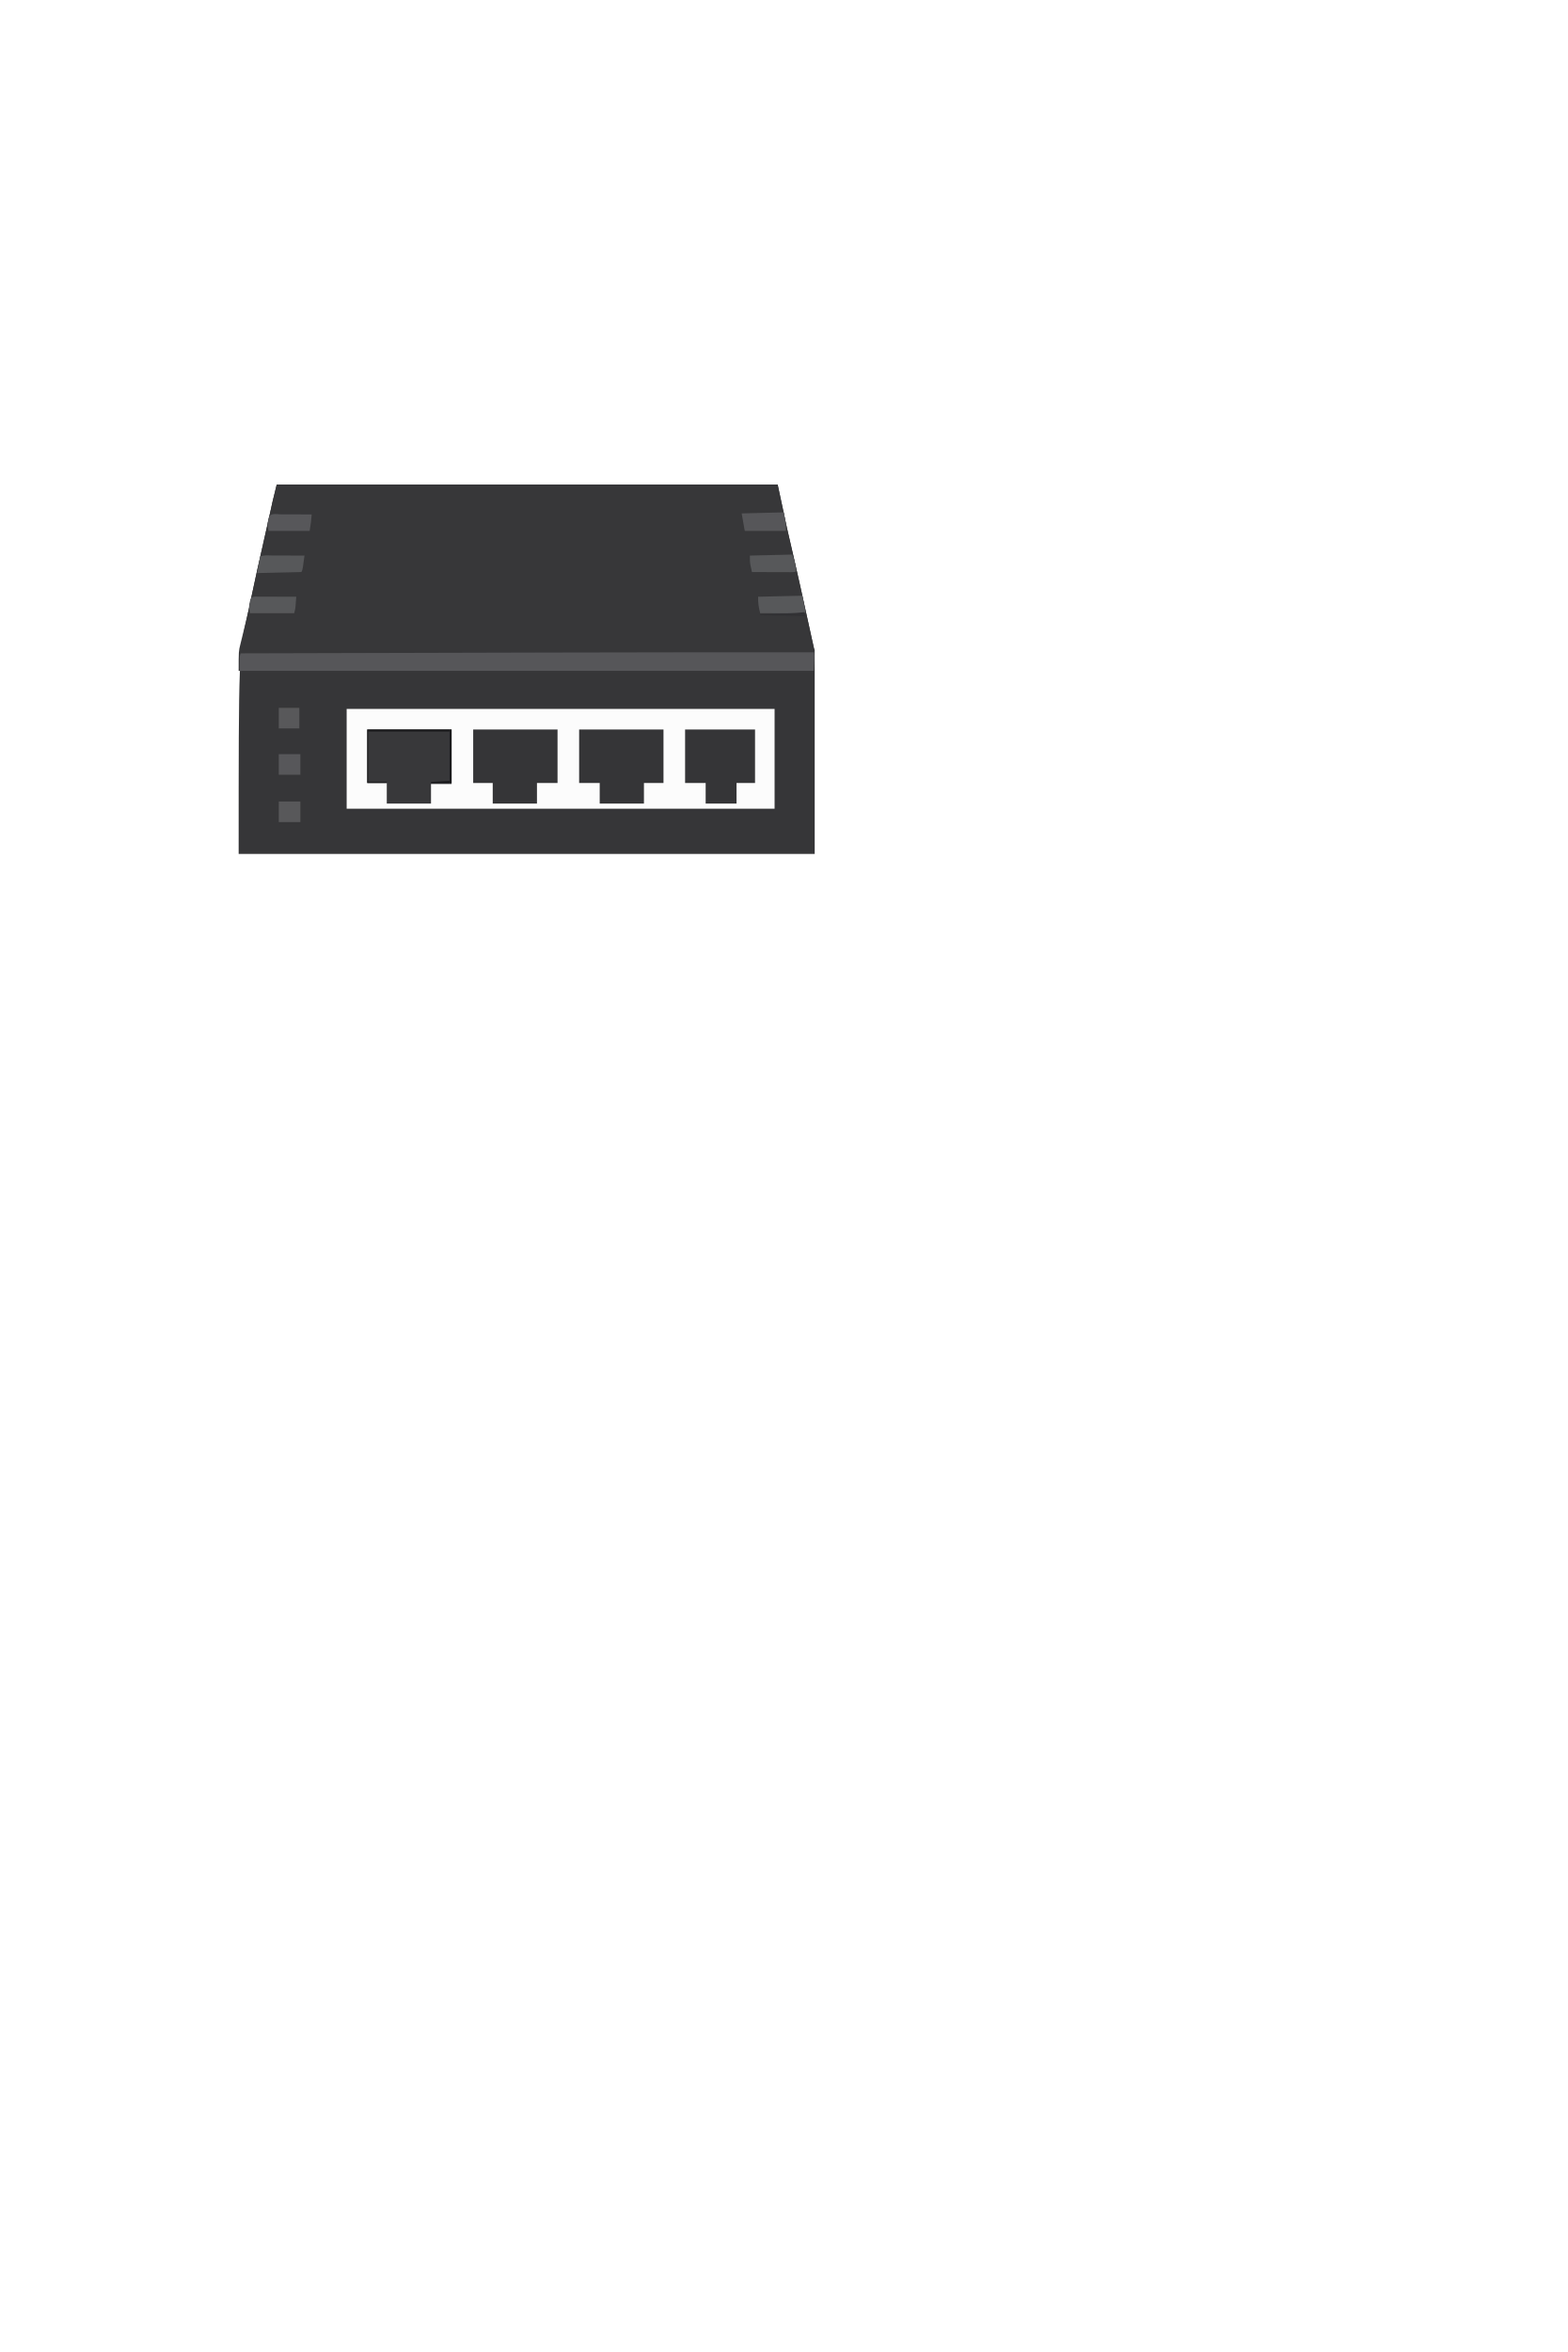
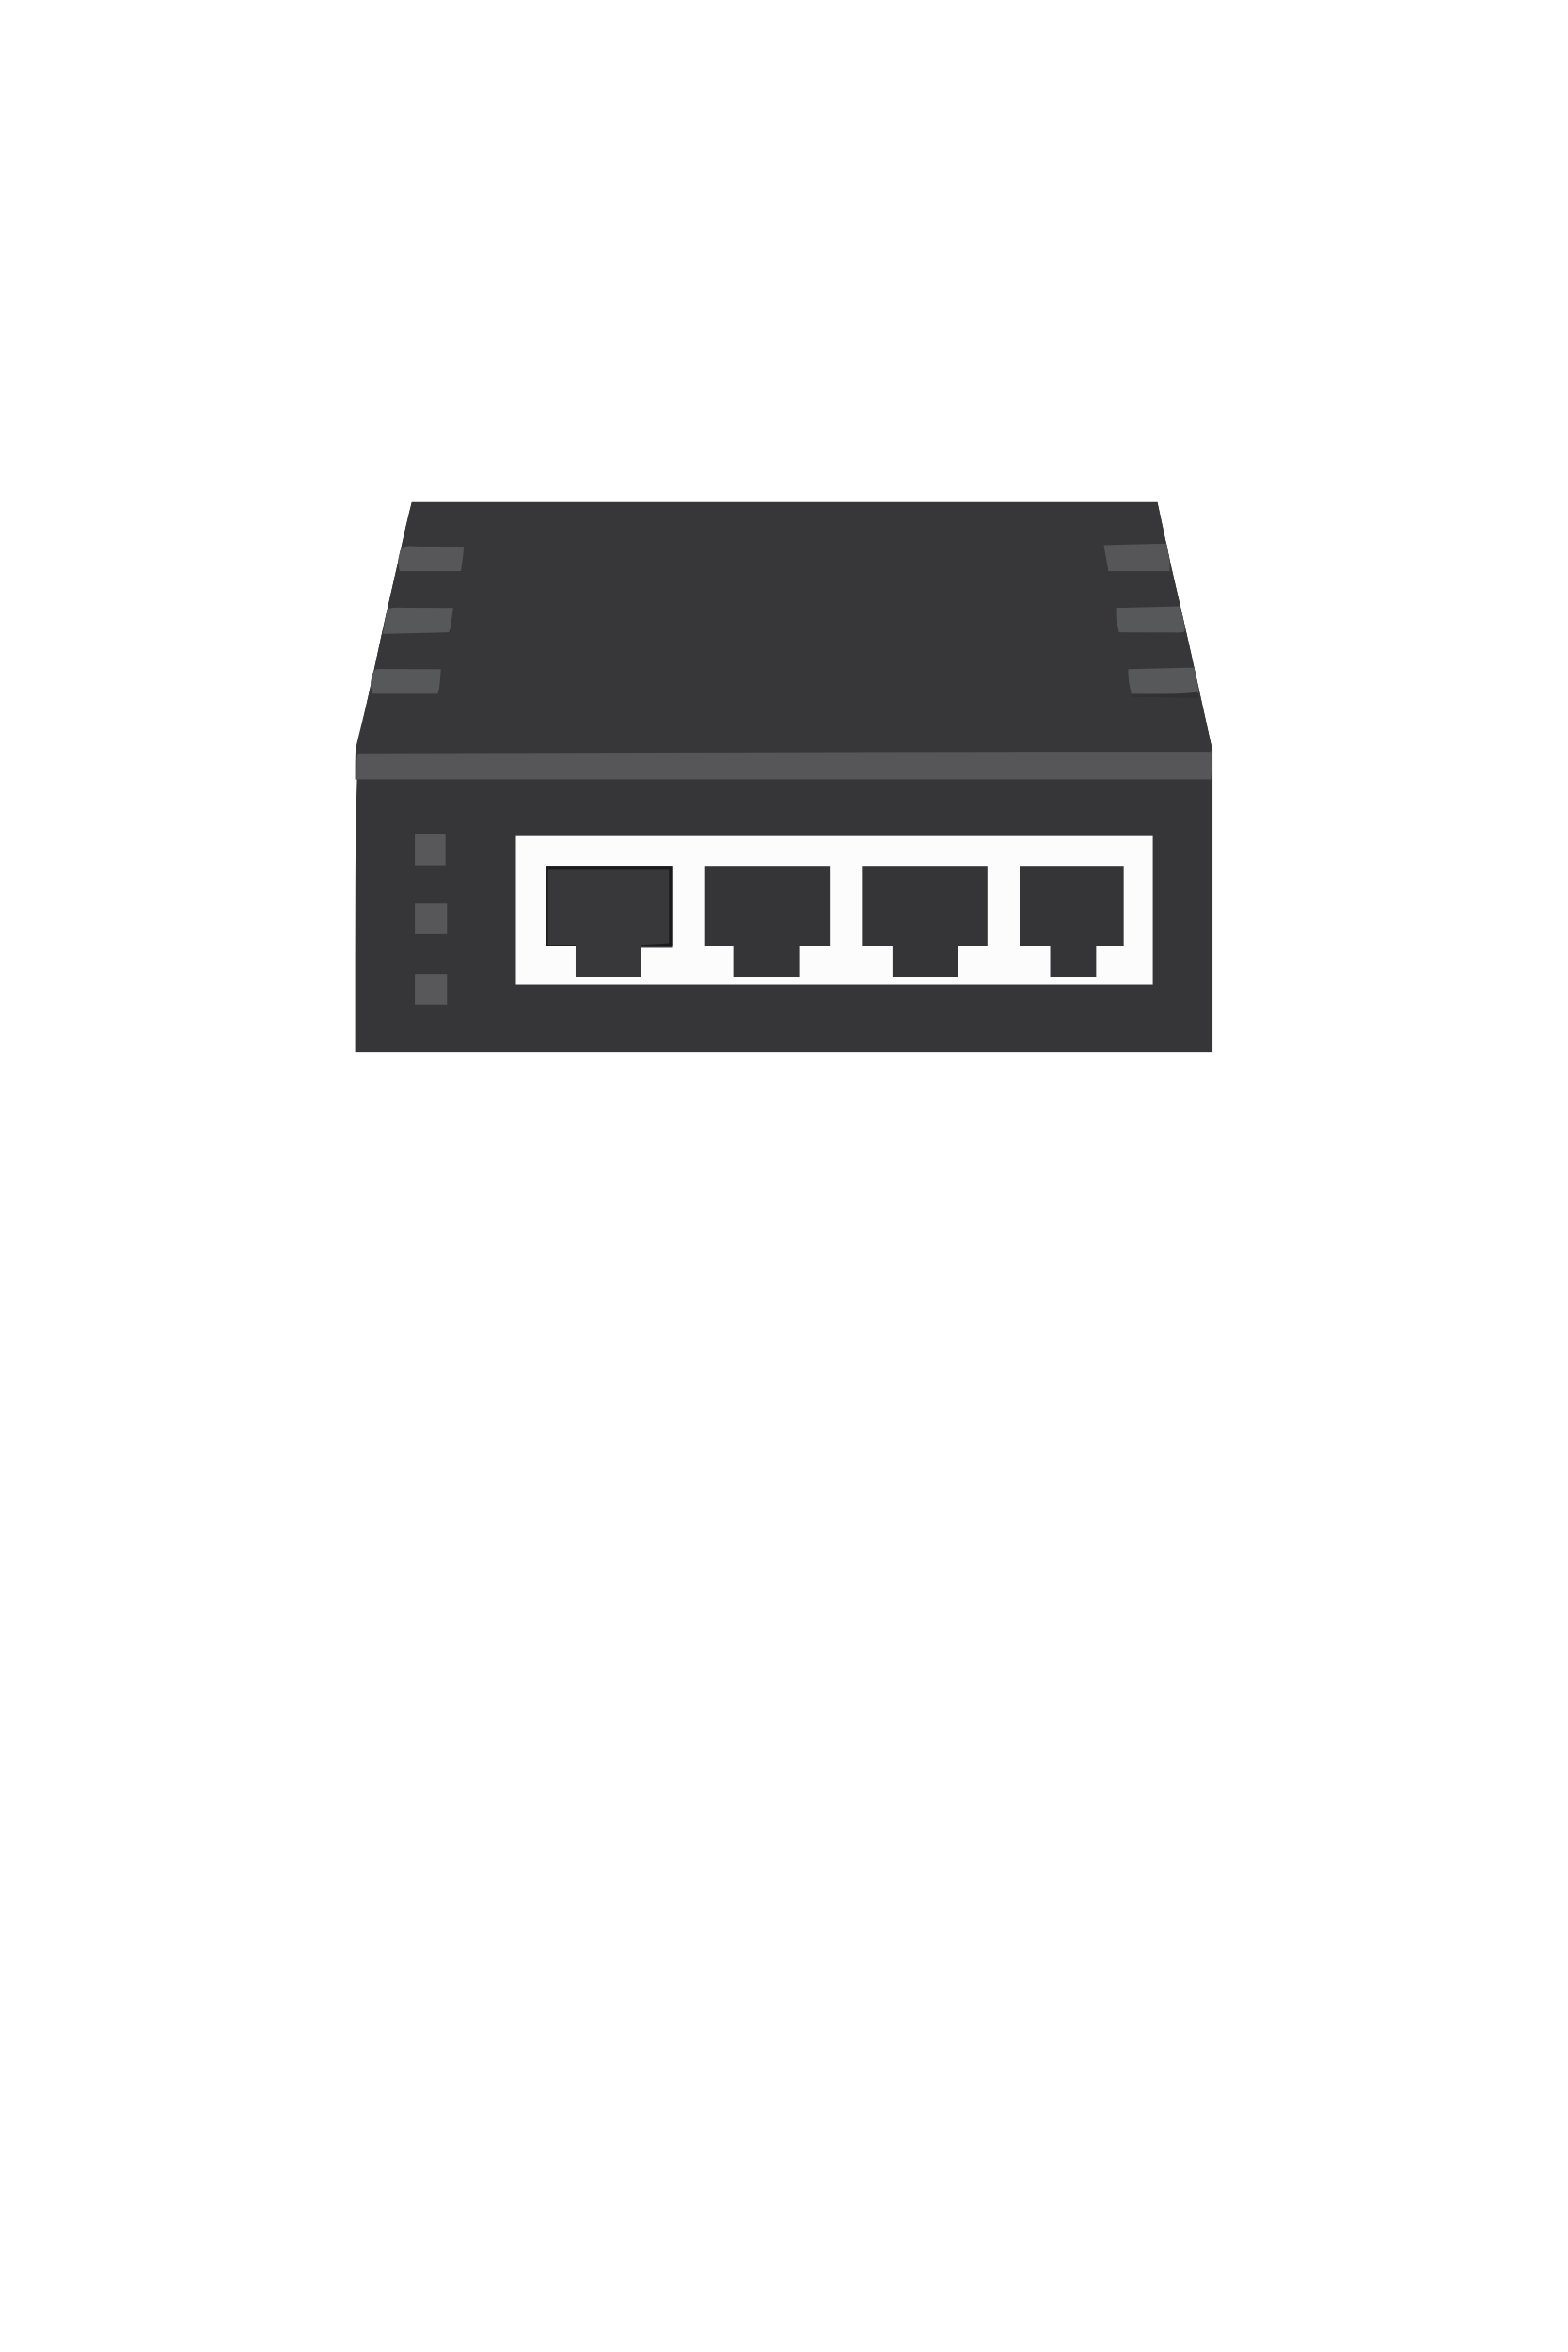
- <svg xmlns="http://www.w3.org/2000/svg" version="1.1" width="2048" height="3072" viewBox="0 0 1524 2000">
+ <svg xmlns="http://www.w3.org/2000/svg" version="1.1" width="100%" height="100%" viewBox="0 0 1024 1536">
  <path d="M0 0 C160.71 0 321.42 0 487 0 C489.97 13.86 492.94 27.72 496 42 C499.394 56.785 499.394 56.785 502.816 71.562 C504.928 80.656 506.98 89.761 509 98.875 C509.159 99.594 509.319 100.312 509.483 101.053 C511.492 110.119 513.481 119.19 515.465 128.262 C515.671 129.206 515.878 130.15 516.091 131.122 C517.103 135.744 518.113 140.367 519.119 144.99 C519.484 146.661 519.85 148.333 520.215 150.004 C520.381 150.771 520.547 151.538 520.719 152.328 C521.365 155.277 522.044 158.133 523 161 C523 226.34 523 291.68 523 359 C338.2 359 153.4 359 -37 359 C-37 164 -37 164 -28 125 C-25.94 115.561 -25.94 115.561 -23.933 106.111 C-20.764 91.001 -17.433 75.933 -13.96 60.889 C-11.132 48.634 -8.4 36.358 -5.701 24.073 C-5.388 22.654 -5.075 21.235 -4.762 19.816 C-4.493 18.594 -4.225 17.371 -3.948 16.112 C-2.706 10.724 -1.341 5.364 0 0 Z " fill="#363638" transform="translate(269,328)" />
  <path d="M0 0 C160.71 0 321.42 0 487 0 C489.97 13.86 492.94 27.72 496 42 C499.394 56.785 499.394 56.785 502.816 71.562 C505.956 85.081 508.953 98.631 511.938 112.184 C512.899 116.547 513.866 120.909 514.833 125.27 C515.667 129.033 516.498 132.797 517.329 136.56 C517.731 138.377 518.133 140.194 518.536 142.011 C519.098 144.545 519.657 147.079 520.215 149.613 C520.381 150.36 520.547 151.106 520.719 151.875 C520.951 152.933 520.951 152.933 521.187 154.013 C521.321 154.617 521.454 155.221 521.592 155.844 C523.371 165.245 522.657 170.484 522 181 C337.53 181 153.06 181 -37 181 C-37 161.887 -37 161.887 -35.348 155.285 C-35.172 154.558 -34.997 153.831 -34.817 153.082 C-34.442 151.537 -34.06 149.994 -33.669 148.453 C-32.596 144.225 -31.59 139.98 -30.57 135.738 C-30.357 134.858 -30.143 133.979 -29.923 133.072 C-27.57 123.339 -25.502 113.548 -23.438 103.75 C-20.405 89.432 -17.252 75.149 -13.96 60.889 C-11.132 48.634 -8.4 36.358 -5.701 24.073 C-5.388 22.654 -5.075 21.235 -4.762 19.816 C-4.493 18.594 -4.225 17.371 -3.948 16.112 C-2.706 10.724 -1.341 5.364 0 0 Z " fill="#373739" transform="translate(269,328)" />
  <path d="M0 0 C137.28 0 274.56 0 416 0 C416 32.01 416 64.02 416 97 C278.72 97 141.44 97 0 97 C0 64.99 0 32.98 0 0 Z " fill="#FCFCFC" transform="translate(337,546)" />
  <path d="M0 0 C1 4 1 4 0 20 C-184.14 20 -368.28 20 -558 20 C-558 5 -558 5 -557 3 C-507.993 2.87 -458.985 2.743 -409.978 2.618 C-404.09 2.603 -398.203 2.588 -392.315 2.573 C-391.144 2.57 -389.972 2.567 -388.765 2.564 C-372.481 2.522 -356.197 2.48 -339.912 2.436 C-311.754 2.361 -283.596 2.289 -255.438 2.219 C-254.333 2.216 -253.229 2.213 -252.091 2.21 C-168.06 2.002 -84.031 1.934 0 2 C0 1.34 0 0.68 0 0 Z " fill="#565659" transform="translate(791,489)" />
  <path d="M0 0 C27.06 0 54.12 0 82 0 C82 17.49 82 34.98 82 53 C75.4 53 68.8 53 62 53 C62 59.27 62 65.54 62 72 C47.81 72 33.62 72 19 72 C19 65.4 19 58.8 19 52 C12.73 52 6.46 52 0 52 C0 34.84 0 17.68 0 0 Z " fill="#38383A" transform="translate(357,566)" />
  <path d="M0 0 C27.06 0 54.12 0 82 0 C82 17.16 82 34.32 82 52 C75.73 52 69.46 52 63 52 C63 58.6 63 65.2 63 72 C48.81 72 34.62 72 20 72 C20 65.4 20 58.8 20 52 C13.4 52 6.8 52 0 52 C0 34.84 0 17.68 0 0 Z " fill="#353537" transform="translate(563,566)" />
  <path d="M0 0 C27.06 0 54.12 0 82 0 C82 17.16 82 34.32 82 52 C75.4 52 68.8 52 62 52 C62 58.6 62 65.2 62 72 C47.81 72 33.62 72 19 72 C19 65.4 19 58.8 19 52 C12.73 52 6.46 52 0 52 C0 34.84 0 17.68 0 0 Z " fill="#353537" transform="translate(460,566)" />
  <path d="M0 0 C22.44 0 44.88 0 68 0 C68 17.16 68 34.32 68 52 C62.06 52 56.12 52 50 52 C50 58.6 50 65.2 50 72 C40.1 72 30.2 72 20 72 C20 65.4 20 58.8 20 52 C13.4 52 6.8 52 0 52 C0 34.84 0 17.68 0 0 Z " fill="#353537" transform="translate(666,566)" />
  <path d="M0 0 C0.528 2.645 1.047 5.29 1.562 7.938 C1.714 8.692 1.865 9.447 2.021 10.225 C2.391 12.142 2.7 14.071 3 16 C2 17 2 17 0.247 17.12 C-0.514 17.118 -1.276 17.116 -2.061 17.114 C-2.922 17.113 -3.782 17.113 -4.669 17.113 C-5.605 17.108 -6.54 17.103 -7.504 17.098 C-8.457 17.096 -9.41 17.095 -10.392 17.093 C-13.449 17.088 -16.506 17.075 -19.562 17.062 C-21.63 17.057 -23.697 17.053 -25.764 17.049 C-30.842 17.038 -35.921 17.021 -41 17 C-42.385 11.545 -43.24 6.633 -43 1 C-37.037 0.857 -31.074 0.715 -25.111 0.573 C-23.08 0.524 -21.05 0.476 -19.02 0.427 C-16.108 0.358 -13.197 0.288 -10.285 0.219 C-9.372 0.197 -8.458 0.175 -7.517 0.152 C-1.114 0 -1.114 0 0 0 Z " fill="#57585A" transform="translate(780,436)" />
  <path d="M0 0 C1.261 0 1.261 0 2.548 0 C3.91 0.008 3.91 0.008 5.3 0.016 C6.23 0.017 7.159 0.019 8.117 0.02 C11.092 0.026 14.067 0.038 17.042 0.051 C19.057 0.056 21.071 0.061 23.085 0.065 C28.029 0.076 32.973 0.093 37.917 0.114 C37.776 2.031 37.629 3.947 37.48 5.864 C37.399 6.931 37.318 7.998 37.234 9.098 C36.917 12.114 36.917 12.114 35.917 16.114 C21.727 16.114 7.537 16.114 -7.083 16.114 C-8.218 9.303 -8.218 9.303 -7.27 5.301 C-7.099 4.531 -6.927 3.762 -6.75 2.969 C-5.544 -0.382 -3.155 -0.009 0 0 Z " fill="#57585A" transform="translate(250.0825,436.8865)" />
  <path d="M0 0 C0.34 1.874 0.671 3.749 1 5.625 C1.186 6.669 1.371 7.713 1.562 8.789 C2 12 2 12 2 18 C-11.2 18 -24.4 18 -38 18 C-38.99 12.39 -39.98 6.78 -41 1 C-35.322 0.857 -29.643 0.715 -23.965 0.573 C-22.032 0.524 -20.099 0.476 -18.165 0.427 C-15.393 0.358 -12.62 0.288 -9.848 0.219 C-8.978 0.197 -8.108 0.175 -7.212 0.152 C-1.114 0 -1.114 0 0 0 Z " fill="#565659" transform="translate(762,355)" />
  <path d="M0 0 C1.837 3.673 2.542 6.201 3.188 10.188 C3.367 11.254 3.546 12.32 3.73 13.418 C3.819 14.27 3.908 15.122 4 16 C3 17 3 17 -0.969 17.114 C-2.741 17.113 -4.513 17.108 -6.285 17.098 C-7.216 17.096 -8.147 17.095 -9.106 17.093 C-12.091 17.088 -15.077 17.075 -18.062 17.062 C-20.081 17.057 -22.1 17.053 -24.119 17.049 C-29.079 17.038 -34.04 17.021 -39 17 C-39.341 15.46 -39.672 13.918 -40 12.375 C-40.278 11.087 -40.278 11.087 -40.562 9.773 C-41 7 -41 7 -41 1 C-27.47 0.67 -13.94 0.34 0 0 Z " fill="#57585A" transform="translate(770,396)" />
  <path d="M0 0 C0.907 0.001 1.814 0.003 2.749 0.004 C5.653 0.01 8.557 0.022 11.461 0.035 C13.427 0.04 15.393 0.045 17.359 0.049 C22.185 0.06 27.01 0.077 31.836 0.098 C31.528 2.39 31.214 4.681 30.898 6.973 C30.724 8.249 30.55 9.525 30.371 10.84 C29.836 14.098 29.836 14.098 28.836 16.098 C14.646 16.428 0.456 16.758 -14.164 17.098 C-12.164 6.098 -12.164 6.098 -11.164 1.098 C-7.728 -0.62 -3.78 -0.022 0 0 Z " fill="#57585A" transform="translate(264.1641,396.9023)" />
  <path d="M0 0 C1.294 0.002 1.294 0.002 2.615 0.004 C5.376 0.01 8.137 0.022 10.898 0.035 C12.768 0.04 14.638 0.045 16.508 0.049 C21.096 0.06 25.685 0.077 30.273 0.098 C30.13 1.64 29.984 3.181 29.836 4.723 C29.755 5.581 29.674 6.44 29.59 7.324 C29.255 10.262 28.76 13.181 28.273 16.098 C15.073 16.098 1.873 16.098 -11.727 16.098 C-12.862 9.287 -12.862 9.287 -11.914 5.285 C-11.743 4.516 -11.571 3.746 -11.395 2.953 C-9.776 -1.544 -3.988 -0.024 0 0 Z " fill="#57575A" transform="translate(272.7266,356.9023)" />
  <path d="M0 0 C6.93 0 13.86 0 21 0 C21 6.6 21 13.2 21 20 C14.07 20 7.14 20 0 20 C0 13.4 0 6.8 0 0 Z " fill="#58585A" transform="translate(271,636)" />
  <path d="M0 0 C6.93 0 13.86 0 21 0 C21 6.6 21 13.2 21 20 C14.07 20 7.14 20 0 20 C0 13.4 0 6.8 0 0 Z " fill="#57575A" transform="translate(271,590)" />
  <path d="M0 0 C6.6 0 13.2 0 20 0 C20 6.6 20 13.2 20 20 C13.4 20 6.8 20 0 20 C0 13.4 0 6.8 0 0 Z " fill="#58585A" transform="translate(271,545)" />
  <path d="M0 0 C27.06 0 54.12 0 82 0 C82 17.16 82 34.32 82 52 C75.4 52 68.8 52 62 52 C62 51.67 62 51.34 62 51 C67.94 50.67 73.88 50.34 80 50 C80 34.16 80 18.32 80 2 C53.93 2 27.86 2 1 2 C1 18.17 1 34.34 1 51 C6.94 51 12.88 51 19 51 C19 51.33 19 51.66 19 52 C12.73 52 6.46 52 0 52 C0 34.84 0 17.68 0 0 Z " fill="#1A1A1C" transform="translate(357,566)" />
  <path d="M0 0 C0.495 1.98 0.495 1.98 1 4 C-20.78 3.505 -20.78 3.505 -43 3 C-43 2.67 -43 2.34 -43 2 C-42.053 1.975 -41.105 1.95 -40.129 1.924 C-36.57 1.828 -33.01 1.729 -29.45 1.628 C-27.918 1.585 -26.386 1.543 -24.854 1.503 C-16.531 1.283 -8.276 0.979 0 0 Z " fill="#313134" transform="translate(782,452)" />
</svg>
